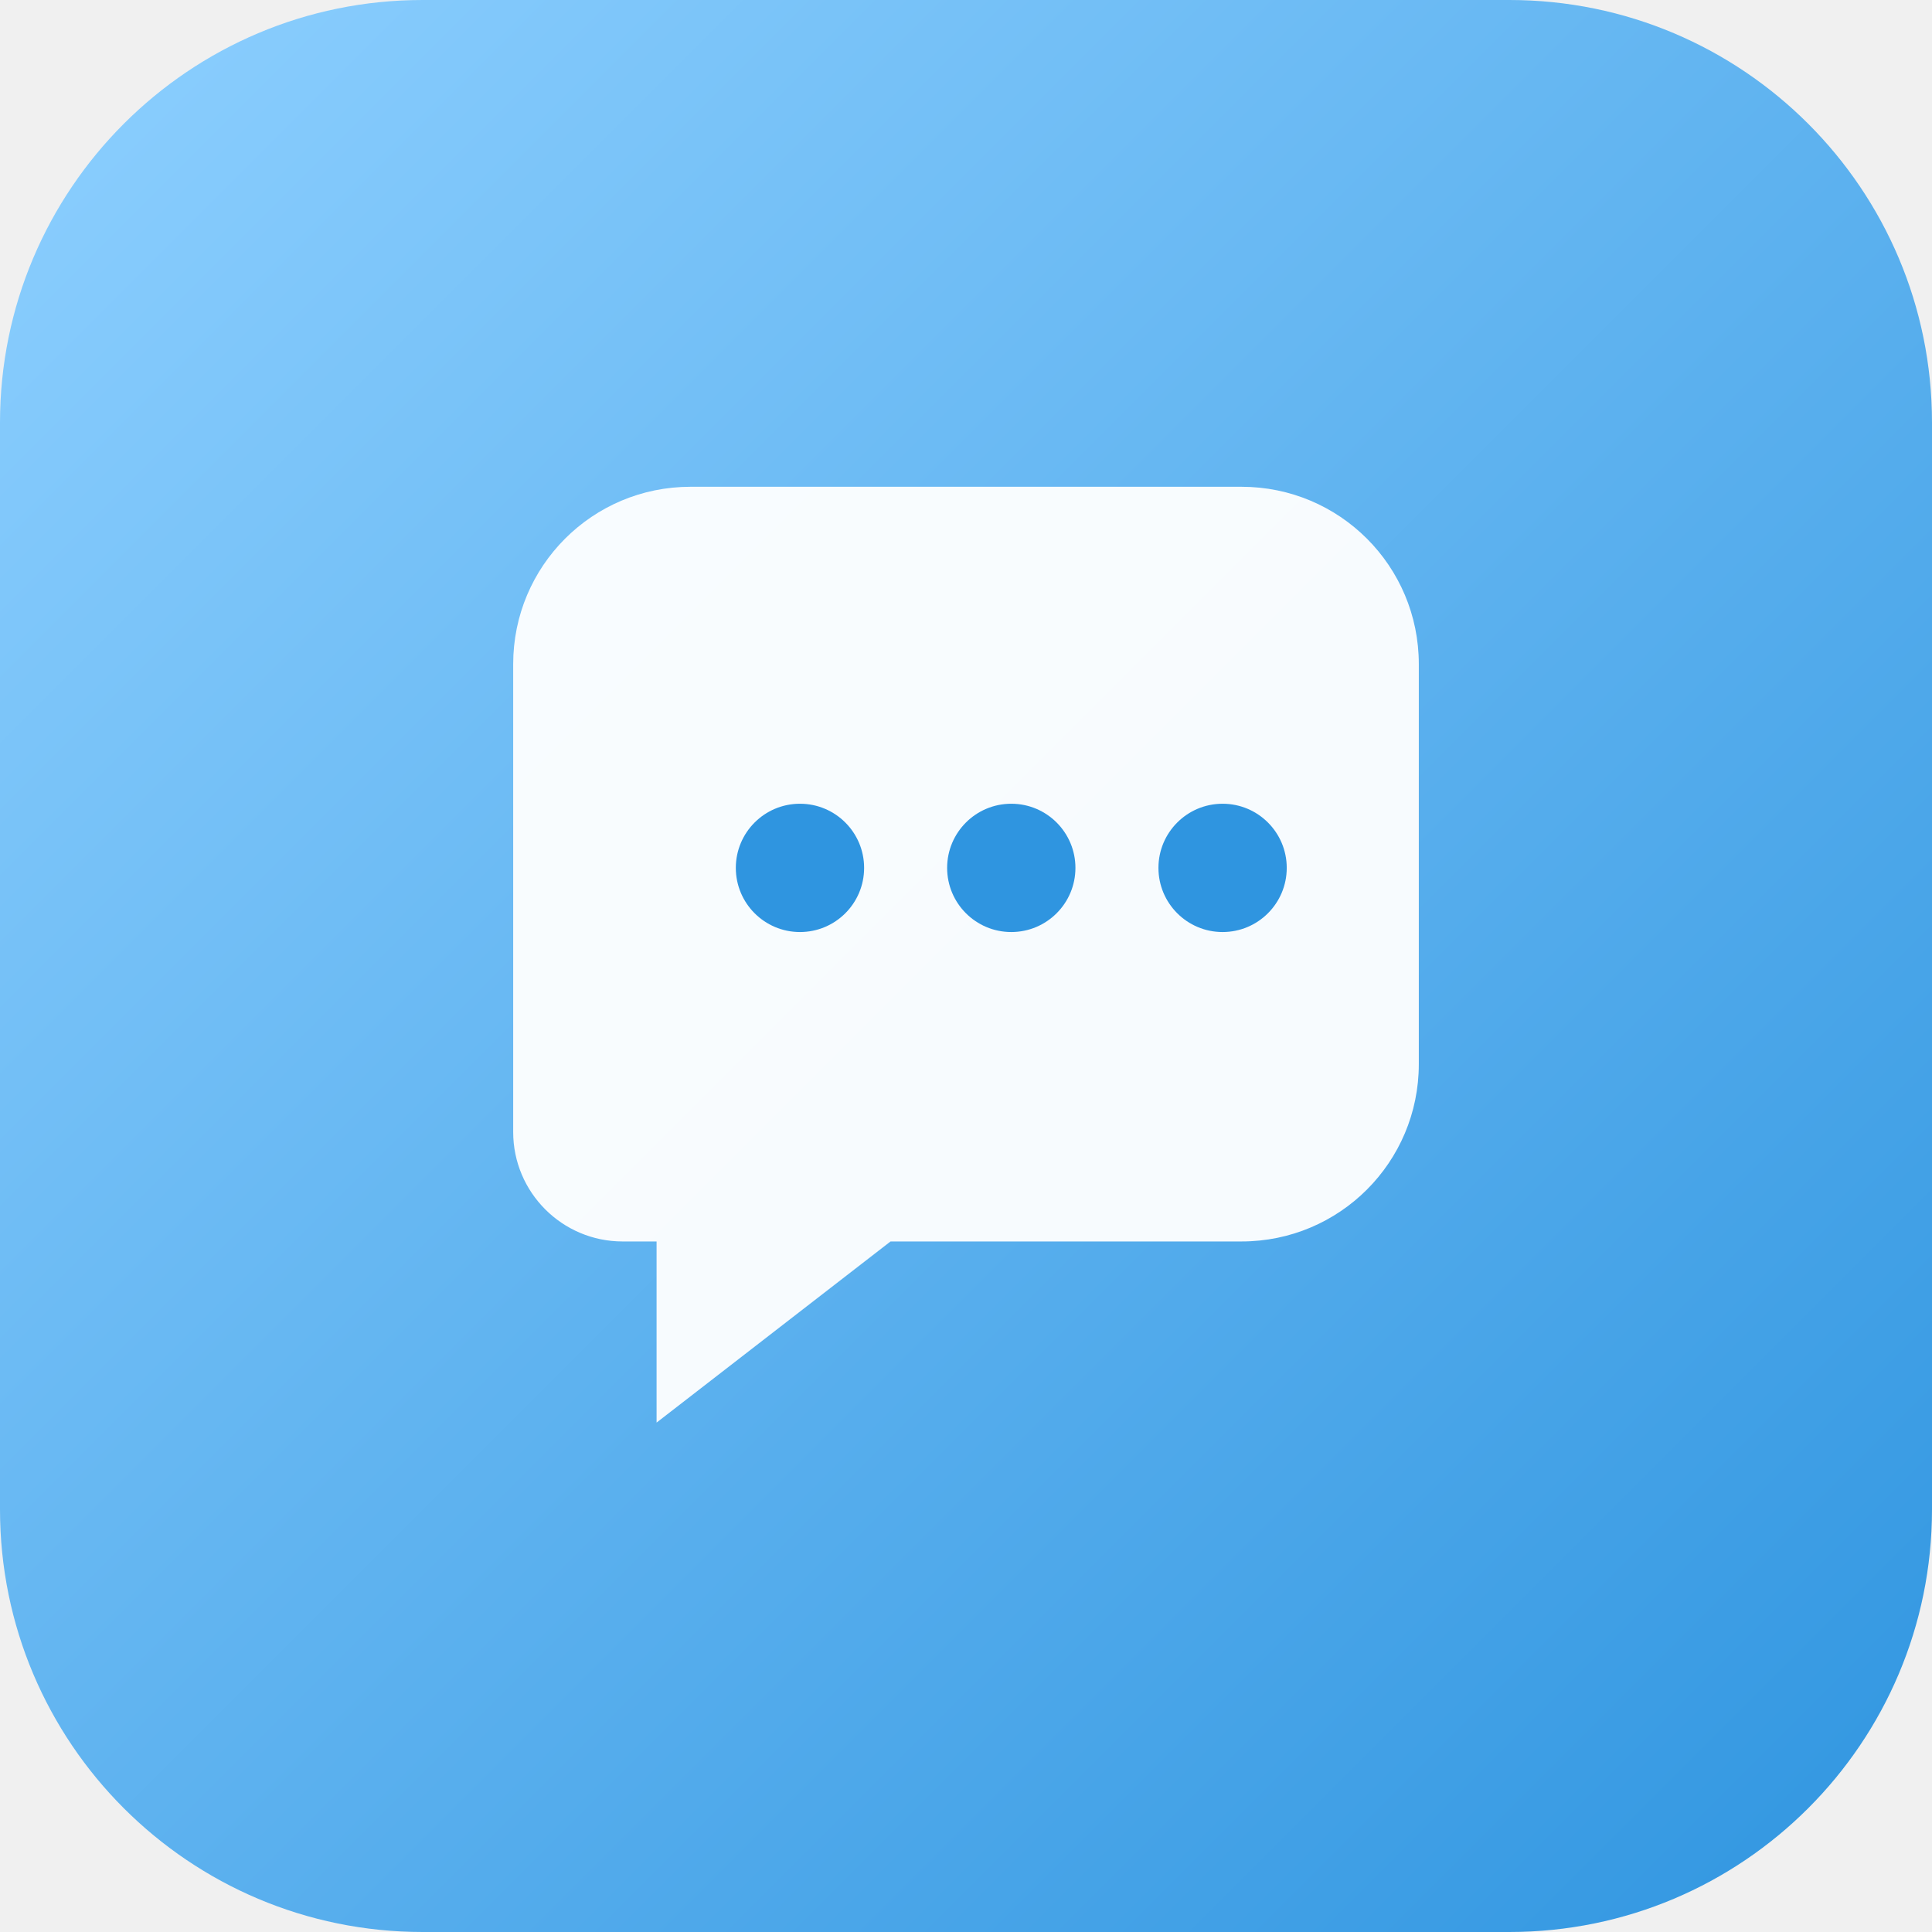
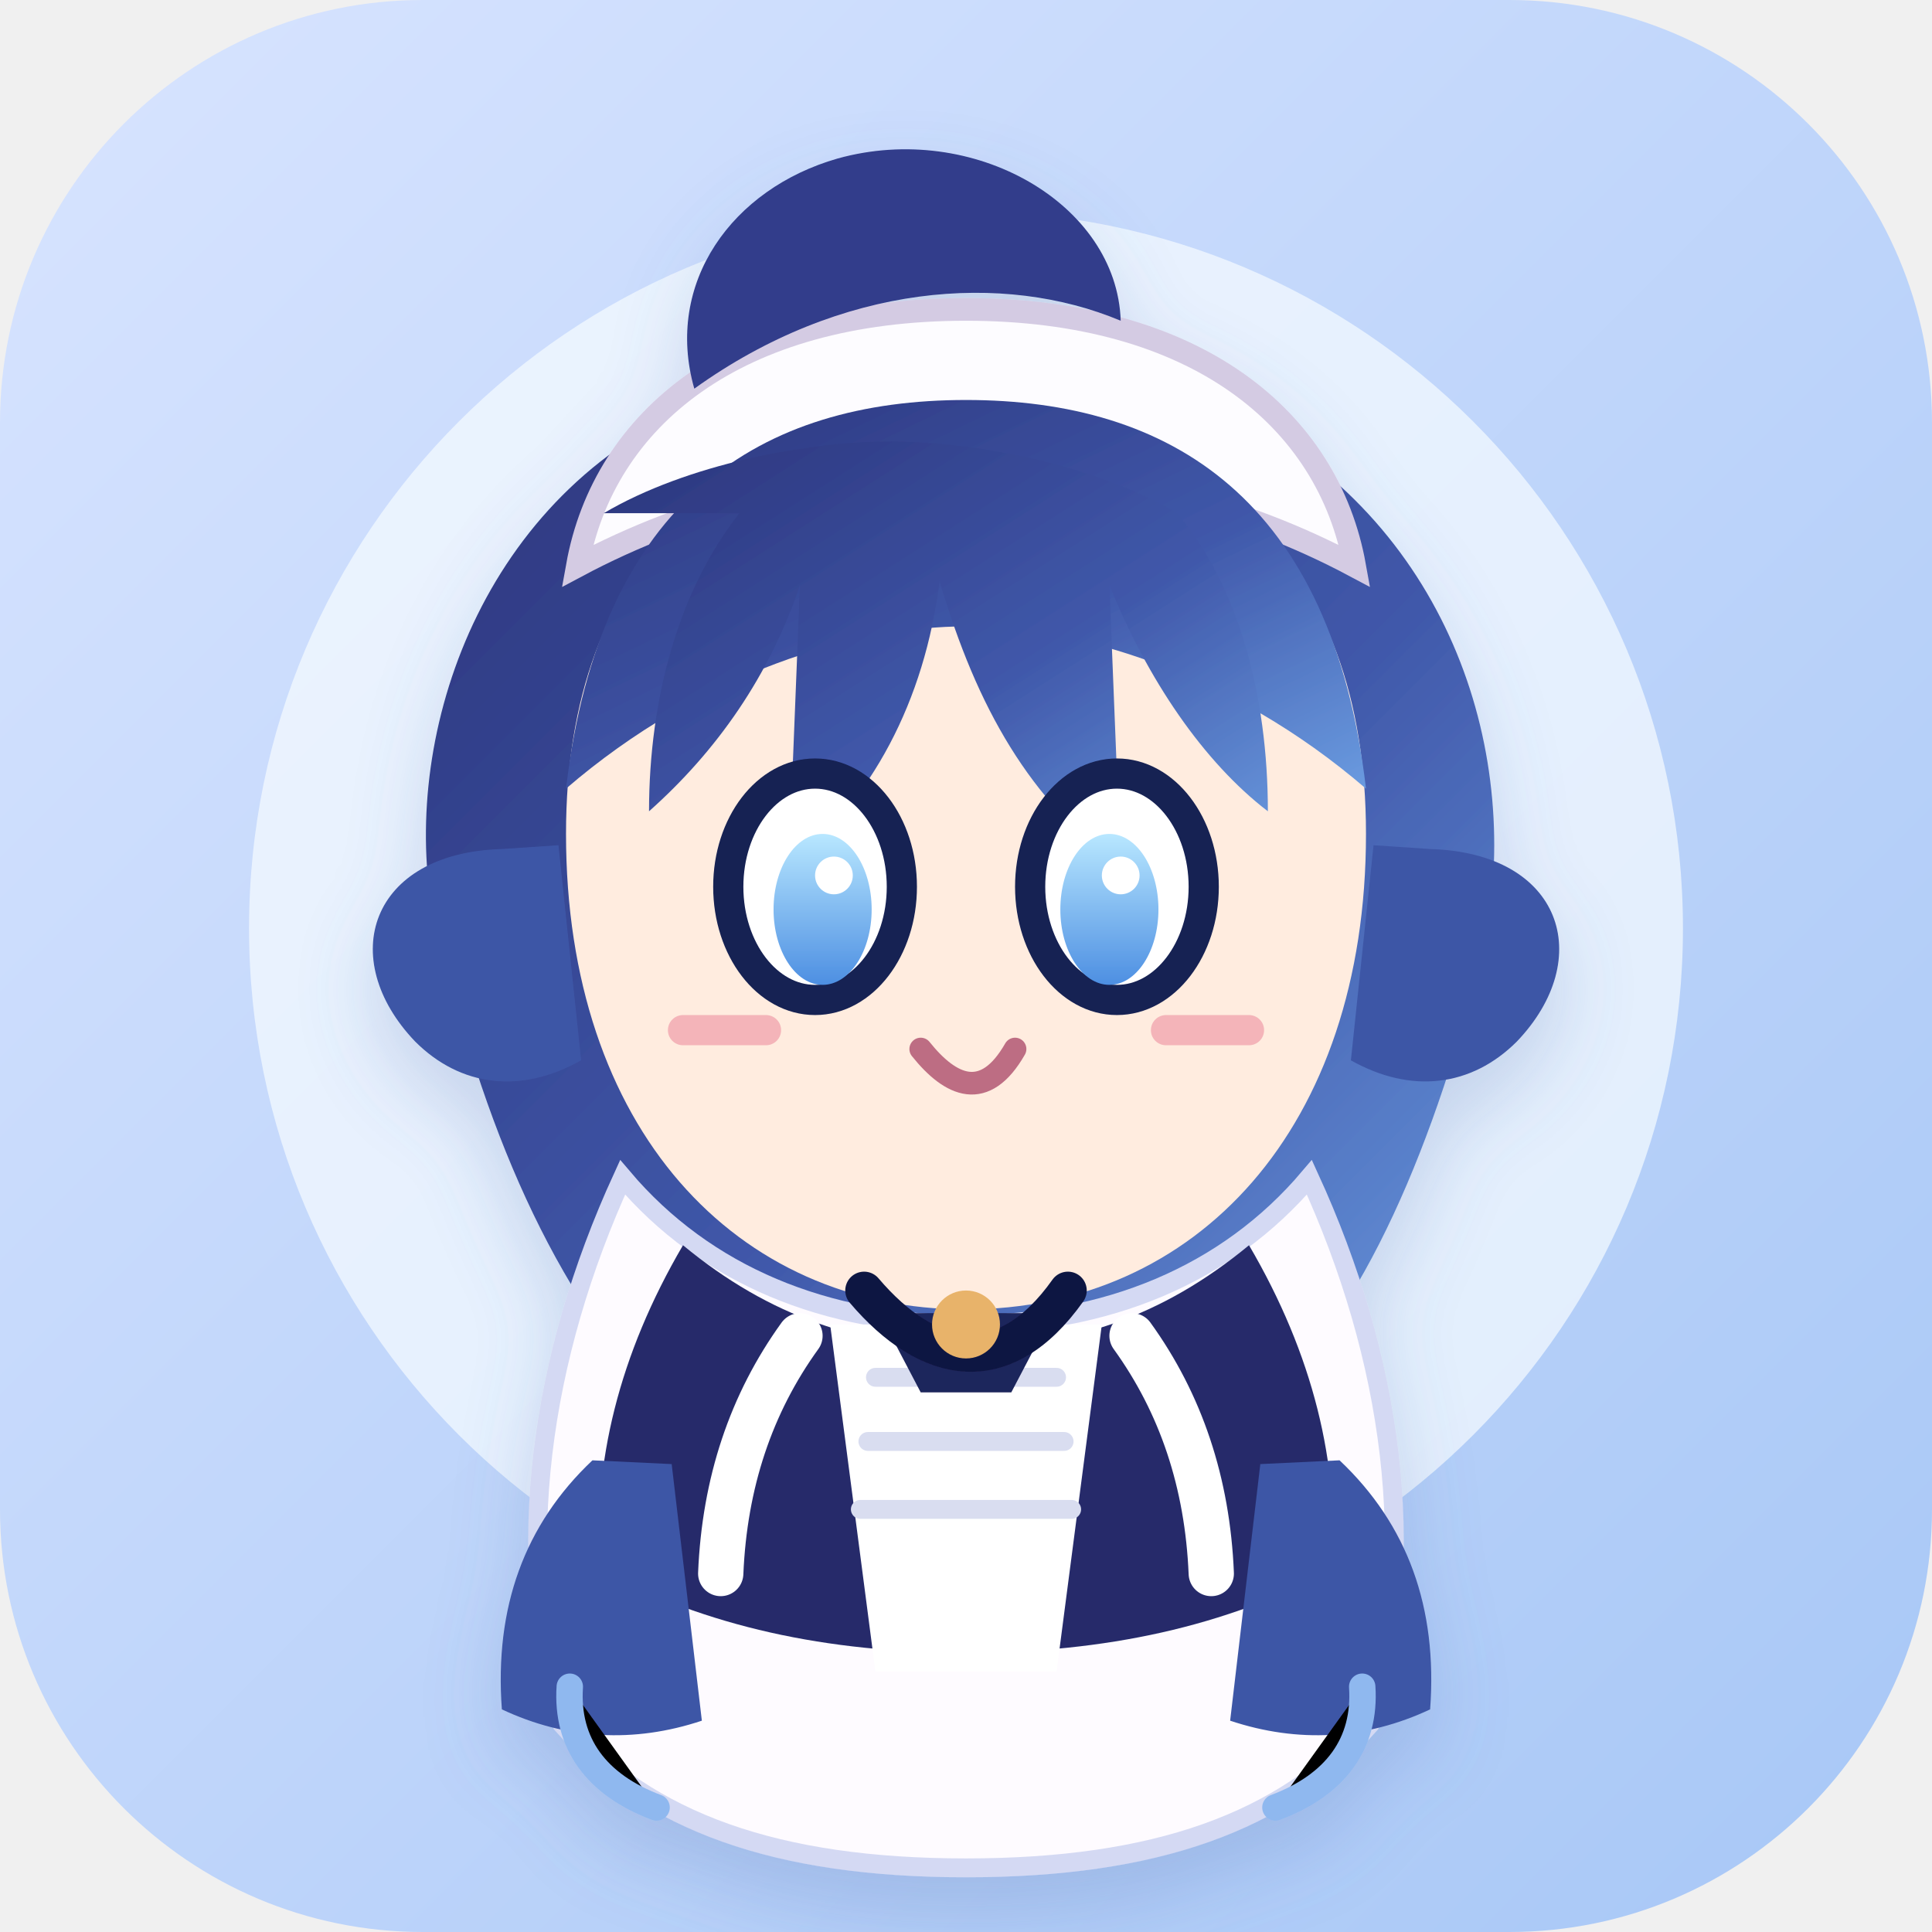
- <svg xmlns="http://www.w3.org/2000/svg" viewBox="0 0 512 512" width="512" height="512">
+ <svg xmlns="http://www.w3.org/2000/svg" viewBox="0 0 512 512" width="512" height="512" role="img" aria-label="SOOYA">
  <defs>
    <linearGradient id="bg" x1="0" y1="0" x2="1" y2="1">
-       <stop offset="0%" stop-color="#8ed0ff" />
-       <stop offset="100%" stop-color="#2f95e0" />
+       <stop offset="0%" stop-color="#d8e4ff" />
+       <stop offset="100%" stop-color="#a7c7f6" />
    </linearGradient>
+     <linearGradient id="hair" x1="0" y1="0" x2="1" y2="1">
+       <stop offset="0%" stop-color="#2b347b" />
+       <stop offset="58%" stop-color="#4058aa" />
+       <stop offset="100%" stop-color="#6a9be0" />
+     </linearGradient>
+     <linearGradient id="eye" x1="0" y1="0" x2="0" y2="1">
+       <stop offset="0%" stop-color="#b8e7ff" />
+       <stop offset="100%" stop-color="#4d8fe2" />
+     </linearGradient>
+     <filter id="shadow" x="-20%" y="-20%" width="140%" height="150%">
+       <feDropShadow dx="0" dy="10" stdDeviation="10" flood-color="#5c75b4" flood-opacity=".24" />
+     </filter>
  </defs>
  <rect width="512" height="512" rx="112" fill="url(#bg)" />
-   <path d="M136 176c0-26 21-47 47-47h146c26 0 47 21 47 47v106c0 26-21 47-47 47H236l-62 48v-48h-9c-16 0-29-13-29-29z" fill="#ffffff" opacity="0.95" />
-   <circle cx="212" cy="230" r="17" fill="#2f95e0" />
-   <circle cx="268" cy="230" r="17" fill="#2f95e0" />
-   <circle cx="324" cy="230" r="17" fill="#2f95e0" />
+   <circle cx="256" cy="246" r="190" fill="#f5fbff" opacity=".72" />
+   <g filter="url(#shadow)">
+     <path d="M118 255c-14-42 0-107 50-139 44-28 122-32 172 1 50 33 65 94 51 143-14 52-33 94-63 119H182c-31-29-51-72-64-124Z" fill="url(#hair)" />
+     <path d="M153 150c7-39 42-68 103-68s96 29 103 68c-30-16-65-25-103-25s-73 9-103 25Z" fill="#fdfcff" stroke="#d4cbe3" stroke-width="6" />
+     <path d="M184 103c-8-28 10-53 38-61 36-10 74 12 75 43-31-13-74-10-113 18Z" fill="#303d8b" />
+     <path d="M150 221c0-73 43-109 106-109s106 36 106 109c0 78-45 126-106 126s-106-48-106-126Z" fill="#ffecdf" />
+     <path d="M150 209c9-77 52-103 106-103s97 26 106 103c-36-31-77-43-106-43s-70 12-106 43Z" fill="url(#hair)" />
+     <path d="M196 136c-16 20-24 49-24 79 18-16 32-36 40-60l-3 75c22-18 36-44 40-76 10 34 24 58 48 76l-3-75c10 25 25 47 42 60 0-31-8-60-24-79-22-13-54-19-76-19s-54 6-76 19Z" fill="url(#hair)" />
+     <path d="M133 225c-35 1-44 29-23 51 12 12 28 14 44 5l-6-57Z" fill="#3e56a6" />
+     <path d="M379 225c35 1 44 29 23 51-12 12-28 14-44 5l6-57Z" fill="#3e56a6" />
+     <path d="M165 312c-22 48-29 99-16 145 23 26 57 38 107 38s84-12 107-38c13-46 6-97-16-145-22 26-54 39-91 39s-69-13-91-39Z" fill="#fefbff" stroke="#d4d9f3" stroke-width="5" />
+     <path d="M181 330c23 19 47 27 75 27s52-8 75-27c17 29 24 58 22 86-28 15-60 22-97 22s-69-7-97-22c-2-28 5-57 22-86Z" fill="#252c6b" />
+     <path d="M220 351h72l-12 92h-48l-12-92Z" fill="#fff" />
+     <path d="M232 365h48M230 382h52M228 400h56" stroke="#d9ddf0" stroke-width="5" stroke-linecap="round" />
+     <path d="M212 354c-13 18-20 39-21 63M300 354c13 18 20 39 21 63" stroke="#fff" stroke-width="12" stroke-linecap="round" />
+     <path d="M233 348h46l-11 21h-24Z" fill="#1f255b" />
+     <path d="M229 342c17 20 37 24 54 0" fill="none" stroke="#101743" stroke-width="10" stroke-linecap="round" />
+     <circle cx="256" cy="351" r="9" fill="#e8b36a" />
+     <ellipse cx="216" cy="235" rx="23" ry="30" fill="#fff" stroke="#162052" stroke-width="8" />
+     <ellipse cx="296" cy="235" rx="23" ry="30" fill="#fff" stroke="#162052" stroke-width="8" />
+     <ellipse cx="218" cy="241" rx="13" ry="20" fill="url(#eye)" />
+     <ellipse cx="294" cy="241" rx="13" ry="20" fill="url(#eye)" />
+     <circle cx="221" cy="232" r="5" fill="#fff" />
+     <circle cx="297" cy="232" r="5" fill="#fff" />
+     <path d="M244 278c8 10 17 14 25 0" fill="none" stroke="#bd6d83" stroke-width="6" stroke-linecap="round" />
+     <path d="M181 273h22M309 273h22" stroke="#ef9da9" stroke-width="8" stroke-linecap="round" opacity=".7" />
+     <path d="M157 387c-18 17-26 39-24 66 17 8 35 9 53 3l-8-68ZM355 387c18 17 26 39 24 66-17 8-35 9-53 3l8-68Z" fill="#3e56a6" />
+     <path d="M151 447c-1 15 7 26 23 32M361 447c1 15-7 26-23 32" stroke="#8fb8ef" stroke-width="7" stroke-linecap="round" />
+   </g>
</svg>
